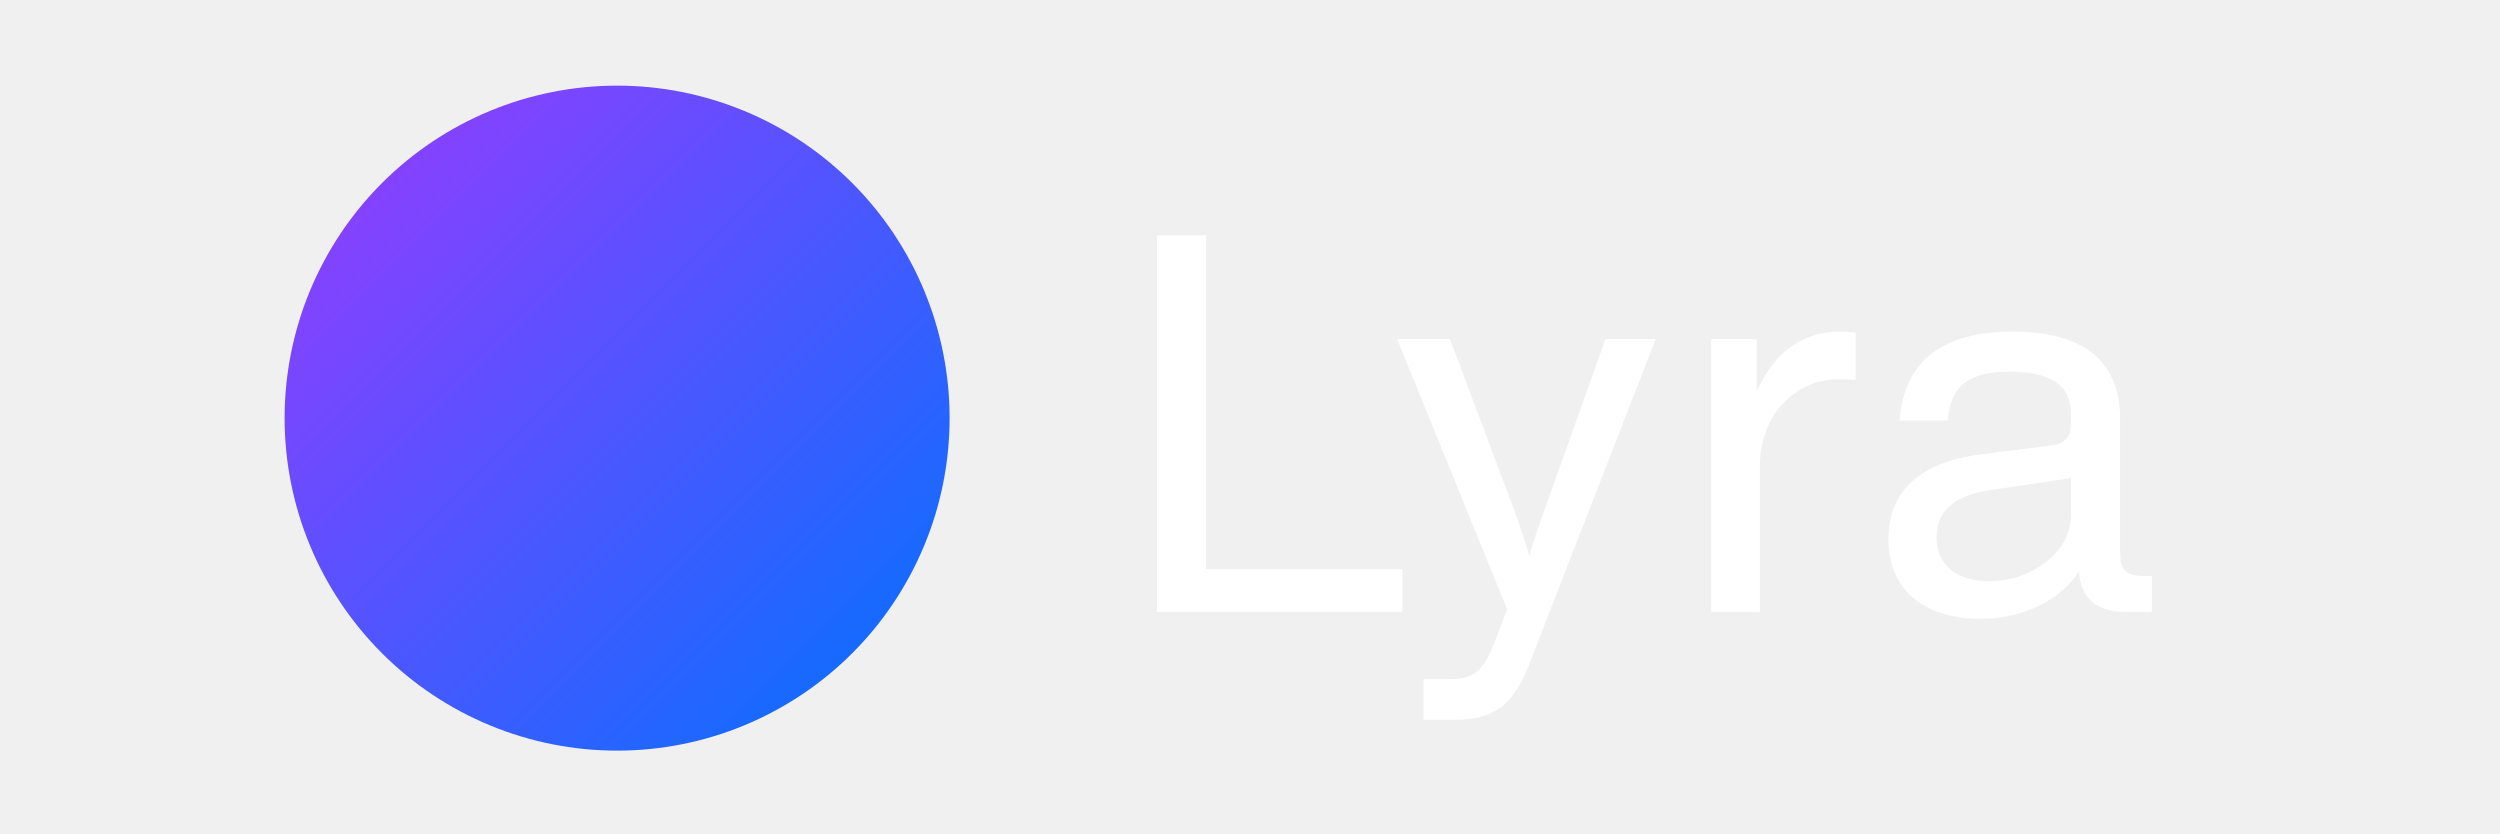
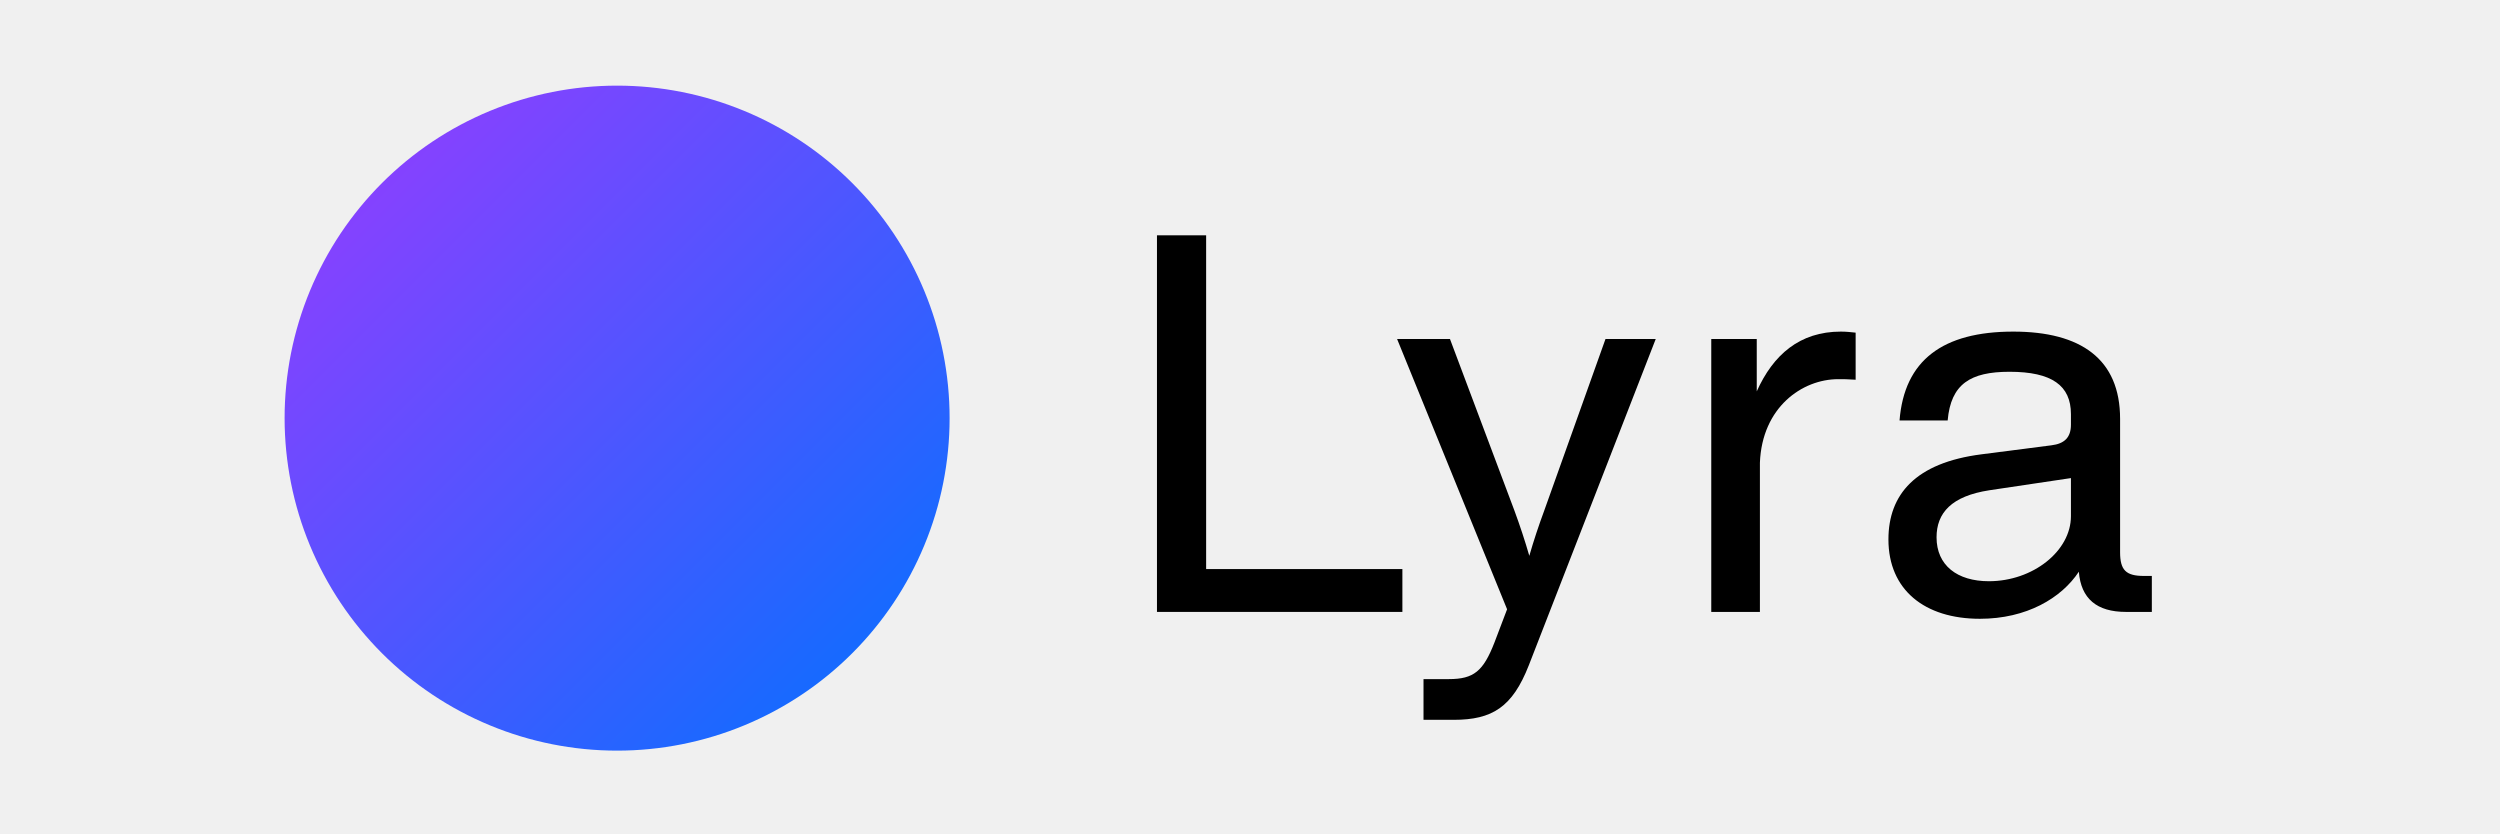
<svg xmlns="http://www.w3.org/2000/svg" width="1500" zoomAndPan="magnify" viewBox="0 0 1125 375" height="500" preserveAspectRatio="xMidYMid meet" version="1.0">
  <defs>
    <g />
    <clipPath id="a098bcf62f">
      <path d="M 128.07 38.535 L 427.32 38.535 L 427.32 337.785 L 128.07 337.785 Z M 128.07 38.535 " clip-rule="nonzero" />
    </clipPath>
    <clipPath id="5ac26f3243">
      <path d="M 427.32 188.16 C 427.32 190.609 427.262 193.055 427.141 195.5 C 427.02 197.945 426.84 200.387 426.598 202.824 C 426.359 205.262 426.059 207.691 425.699 210.113 C 425.34 212.535 424.922 214.949 424.445 217.352 C 423.969 219.75 423.43 222.141 422.836 224.516 C 422.242 226.891 421.59 229.25 420.879 231.594 C 420.168 233.938 419.398 236.262 418.574 238.566 C 417.75 240.871 416.867 243.156 415.93 245.418 C 414.992 247.68 414 249.918 412.953 252.133 C 411.906 254.348 410.809 256.531 409.652 258.691 C 408.5 260.852 407.293 262.98 406.031 265.082 C 404.773 267.184 403.465 269.25 402.105 271.285 C 400.742 273.324 399.332 275.324 397.875 277.289 C 396.418 279.258 394.91 281.188 393.355 283.082 C 391.805 284.973 390.203 286.828 388.559 288.641 C 386.914 290.457 385.227 292.23 383.496 293.961 C 381.766 295.691 379.992 297.379 378.176 299.023 C 376.363 300.668 374.508 302.266 372.617 303.82 C 370.723 305.375 368.793 306.879 366.828 308.34 C 364.859 309.797 362.859 311.207 360.82 312.566 C 358.785 313.93 356.719 315.238 354.617 316.496 C 352.516 317.754 350.387 318.961 348.227 320.117 C 346.066 321.27 343.883 322.371 341.668 323.418 C 339.453 324.465 337.215 325.457 334.953 326.395 C 332.691 327.332 330.406 328.211 328.102 329.039 C 325.797 329.863 323.473 330.629 321.129 331.34 C 318.785 332.051 316.426 332.707 314.051 333.301 C 311.676 333.895 309.285 334.43 306.887 334.91 C 304.484 335.387 302.07 335.805 299.648 336.164 C 297.227 336.523 294.797 336.824 292.359 337.062 C 289.926 337.305 287.484 337.484 285.035 337.605 C 282.59 337.723 280.145 337.785 277.695 337.785 C 275.246 337.785 272.801 337.723 270.352 337.605 C 267.906 337.484 265.465 337.305 263.027 337.062 C 260.594 336.824 258.164 336.523 255.742 336.164 C 253.316 335.805 250.906 335.387 248.504 334.91 C 246.102 334.43 243.715 333.895 241.34 333.301 C 238.965 332.707 236.605 332.051 234.262 331.34 C 231.918 330.629 229.594 329.863 227.289 329.039 C 224.98 328.211 222.699 327.332 220.438 326.395 C 218.172 325.457 215.938 324.465 213.723 323.418 C 211.508 322.371 209.32 321.27 207.164 320.117 C 205.004 318.961 202.871 317.754 200.773 316.496 C 198.672 315.238 196.605 313.93 194.566 312.566 C 192.531 311.207 190.531 309.797 188.562 308.34 C 186.598 306.879 184.668 305.375 182.773 303.82 C 180.883 302.266 179.027 300.668 177.215 299.023 C 175.398 297.379 173.625 295.691 171.895 293.961 C 170.164 292.23 168.477 290.457 166.832 288.641 C 165.188 286.828 163.586 284.973 162.035 283.082 C 160.48 281.188 158.973 279.258 157.516 277.289 C 156.055 275.324 154.648 273.324 153.285 271.285 C 151.926 269.25 150.617 267.184 149.355 265.082 C 148.098 262.98 146.891 260.852 145.738 258.691 C 144.582 256.531 143.484 254.348 142.438 252.133 C 141.387 249.918 140.398 247.68 139.461 245.418 C 138.523 243.156 137.641 240.871 136.816 238.566 C 135.992 236.262 135.223 233.938 134.512 231.594 C 133.801 229.25 133.148 226.891 132.555 224.516 C 131.961 222.141 131.422 219.75 130.945 217.352 C 130.469 214.949 130.047 212.535 129.691 210.113 C 129.332 207.691 129.031 205.262 128.789 202.824 C 128.551 200.387 128.371 197.945 128.25 195.5 C 128.129 193.055 128.07 190.609 128.07 188.16 C 128.07 185.711 128.129 183.262 128.25 180.816 C 128.371 178.371 128.551 175.93 128.789 173.492 C 129.031 171.055 129.332 168.629 129.691 166.203 C 130.047 163.781 130.469 161.371 130.945 158.969 C 131.422 156.566 131.961 154.18 132.555 151.805 C 133.148 149.43 133.801 147.07 134.512 144.727 C 135.223 142.383 135.992 140.059 136.816 137.754 C 137.641 135.445 138.523 133.164 139.461 130.898 C 140.398 128.637 141.387 126.398 142.438 124.188 C 143.484 121.973 144.582 119.785 145.738 117.625 C 146.891 115.469 148.098 113.336 149.355 111.238 C 150.617 109.137 151.926 107.066 153.285 105.031 C 154.648 102.996 156.055 100.996 157.516 99.027 C 158.973 97.062 160.48 95.133 162.035 93.238 C 163.586 91.344 165.188 89.492 166.832 87.676 C 168.477 85.863 170.164 84.09 171.895 82.359 C 173.625 80.625 175.398 78.938 177.215 77.293 C 179.027 75.648 180.883 74.051 182.773 72.496 C 184.668 70.945 186.598 69.438 188.562 67.98 C 190.531 66.52 192.531 65.109 194.566 63.75 C 196.605 62.391 198.672 61.082 200.773 59.82 C 202.871 58.562 205.004 57.355 207.164 56.203 C 209.32 55.047 211.508 53.945 213.723 52.898 C 215.938 51.852 218.172 50.859 220.438 49.922 C 222.699 48.988 224.98 48.105 227.289 47.281 C 229.594 46.457 231.918 45.688 234.262 44.977 C 236.605 44.266 238.965 43.613 241.34 43.02 C 243.715 42.422 246.102 41.887 248.504 41.41 C 250.906 40.93 253.316 40.512 255.742 40.152 C 258.164 39.793 260.594 39.496 263.027 39.254 C 265.465 39.016 267.906 38.836 270.352 38.715 C 272.801 38.594 275.246 38.535 277.695 38.535 C 280.145 38.535 282.59 38.594 285.035 38.715 C 287.484 38.836 289.926 39.016 292.359 39.254 C 294.797 39.496 297.227 39.793 299.648 40.152 C 302.07 40.512 304.484 40.93 306.887 41.41 C 309.285 41.887 311.676 42.422 314.051 43.02 C 316.426 43.613 318.785 44.266 321.129 44.977 C 323.473 45.688 325.797 46.457 328.102 47.281 C 330.406 48.105 332.691 48.988 334.953 49.922 C 337.215 50.859 339.453 51.852 341.668 52.898 C 343.883 53.945 346.066 55.047 348.227 56.203 C 350.387 57.355 352.516 58.562 354.617 59.82 C 356.719 61.082 358.785 62.391 360.82 63.75 C 362.859 65.109 364.859 66.52 366.828 67.98 C 368.793 69.438 370.723 70.945 372.617 72.496 C 374.508 74.051 376.363 75.648 378.176 77.293 C 379.992 78.938 381.766 80.625 383.496 82.359 C 385.227 84.09 386.914 85.863 388.559 87.676 C 390.203 89.492 391.805 91.344 393.355 93.238 C 394.91 95.133 396.418 97.062 397.875 99.027 C 399.332 100.996 400.742 102.996 402.105 105.031 C 403.465 107.066 404.773 109.137 406.031 111.238 C 407.293 113.336 408.5 115.469 409.652 117.625 C 410.809 119.785 411.906 121.973 412.953 124.188 C 414 126.398 414.992 128.637 415.93 130.898 C 416.867 133.164 417.75 135.445 418.574 137.754 C 419.398 140.059 420.168 142.383 420.879 144.727 C 421.59 147.07 422.242 149.43 422.836 151.805 C 423.43 154.18 423.969 156.566 424.445 158.969 C 424.922 161.371 425.34 163.781 425.699 166.203 C 426.059 168.629 426.359 171.055 426.598 173.492 C 426.84 175.93 427.02 178.371 427.141 180.816 C 427.262 183.262 427.32 185.711 427.32 188.16 Z M 427.32 188.16 " clip-rule="nonzero" />
    </clipPath>
    <linearGradient x1="-0" gradientTransform="matrix(299.25, 0, 0, 299.25, 128.07, 38.5343)" y1="-0" x2="1" gradientUnits="userSpaceOnUse" y2="1" id="ba0a340506">
      <stop stop-opacity="1" stop-color="rgb(60.799%, 22.699%, 100%)" offset="0" />
      <stop stop-opacity="1" stop-color="rgb(60.561%, 22.784%, 100%)" offset="0.004" />
      <stop stop-opacity="1" stop-color="rgb(60.324%, 22.871%, 100%)" offset="0.008" />
      <stop stop-opacity="1" stop-color="rgb(60.086%, 22.957%, 100%)" offset="0.012" />
      <stop stop-opacity="1" stop-color="rgb(59.85%, 23.042%, 100%)" offset="0.016" />
      <stop stop-opacity="1" stop-color="rgb(59.612%, 23.128%, 100%)" offset="0.02" />
      <stop stop-opacity="1" stop-color="rgb(59.375%, 23.215%, 100%)" offset="0.023" />
      <stop stop-opacity="1" stop-color="rgb(59.137%, 23.3%, 100%)" offset="0.027" />
      <stop stop-opacity="1" stop-color="rgb(58.899%, 23.387%, 100%)" offset="0.031" />
      <stop stop-opacity="1" stop-color="rgb(58.661%, 23.473%, 100%)" offset="0.035" />
      <stop stop-opacity="1" stop-color="rgb(58.424%, 23.558%, 100%)" offset="0.039" />
      <stop stop-opacity="1" stop-color="rgb(58.186%, 23.643%, 100%)" offset="0.043" />
      <stop stop-opacity="1" stop-color="rgb(57.95%, 23.73%, 100%)" offset="0.047" />
      <stop stop-opacity="1" stop-color="rgb(57.712%, 23.816%, 100%)" offset="0.051" />
      <stop stop-opacity="1" stop-color="rgb(57.474%, 23.903%, 100%)" offset="0.055" />
      <stop stop-opacity="1" stop-color="rgb(57.236%, 23.988%, 100%)" offset="0.059" />
      <stop stop-opacity="1" stop-color="rgb(56.999%, 24.074%, 100%)" offset="0.062" />
      <stop stop-opacity="1" stop-color="rgb(56.761%, 24.159%, 100%)" offset="0.066" />
      <stop stop-opacity="1" stop-color="rgb(56.525%, 24.246%, 100%)" offset="0.07" />
      <stop stop-opacity="1" stop-color="rgb(56.287%, 24.332%, 100%)" offset="0.074" />
      <stop stop-opacity="1" stop-color="rgb(56.049%, 24.419%, 100%)" offset="0.078" />
      <stop stop-opacity="1" stop-color="rgb(55.811%, 24.504%, 100%)" offset="0.082" />
      <stop stop-opacity="1" stop-color="rgb(55.574%, 24.59%, 100%)" offset="0.086" />
      <stop stop-opacity="1" stop-color="rgb(55.336%, 24.675%, 100%)" offset="0.09" />
      <stop stop-opacity="1" stop-color="rgb(55.099%, 24.762%, 100%)" offset="0.094" />
      <stop stop-opacity="1" stop-color="rgb(54.861%, 24.847%, 100%)" offset="0.098" />
      <stop stop-opacity="1" stop-color="rgb(54.625%, 24.933%, 100%)" offset="0.102" />
      <stop stop-opacity="1" stop-color="rgb(54.387%, 25.018%, 100%)" offset="0.105" />
      <stop stop-opacity="1" stop-color="rgb(54.149%, 25.105%, 100%)" offset="0.109" />
      <stop stop-opacity="1" stop-color="rgb(53.911%, 25.191%, 100%)" offset="0.113" />
      <stop stop-opacity="1" stop-color="rgb(53.674%, 25.278%, 100%)" offset="0.117" />
      <stop stop-opacity="1" stop-color="rgb(53.436%, 25.363%, 100%)" offset="0.121" />
      <stop stop-opacity="1" stop-color="rgb(53.2%, 25.449%, 100%)" offset="0.125" />
      <stop stop-opacity="1" stop-color="rgb(52.962%, 25.534%, 100%)" offset="0.129" />
      <stop stop-opacity="1" stop-color="rgb(52.724%, 25.621%, 100%)" offset="0.133" />
      <stop stop-opacity="1" stop-color="rgb(52.486%, 25.706%, 100%)" offset="0.137" />
      <stop stop-opacity="1" stop-color="rgb(52.249%, 25.793%, 100%)" offset="0.141" />
      <stop stop-opacity="1" stop-color="rgb(52.011%, 25.879%, 100%)" offset="0.145" />
      <stop stop-opacity="1" stop-color="rgb(51.775%, 25.964%, 100%)" offset="0.148" />
      <stop stop-opacity="1" stop-color="rgb(51.537%, 26.05%, 100%)" offset="0.152" />
      <stop stop-opacity="1" stop-color="rgb(51.299%, 26.137%, 100%)" offset="0.156" />
      <stop stop-opacity="1" stop-color="rgb(51.06%, 26.222%, 100%)" offset="0.16" />
      <stop stop-opacity="1" stop-color="rgb(50.824%, 26.309%, 100%)" offset="0.164" />
      <stop stop-opacity="1" stop-color="rgb(50.586%, 26.395%, 100%)" offset="0.168" />
      <stop stop-opacity="1" stop-color="rgb(50.349%, 26.48%, 100%)" offset="0.172" />
      <stop stop-opacity="1" stop-color="rgb(50.111%, 26.566%, 100%)" offset="0.176" />
      <stop stop-opacity="1" stop-color="rgb(49.875%, 26.653%, 100%)" offset="0.18" />
      <stop stop-opacity="1" stop-color="rgb(49.637%, 26.738%, 100%)" offset="0.184" />
      <stop stop-opacity="1" stop-color="rgb(49.399%, 26.825%, 100%)" offset="0.188" />
      <stop stop-opacity="1" stop-color="rgb(49.161%, 26.91%, 100%)" offset="0.191" />
      <stop stop-opacity="1" stop-color="rgb(48.924%, 26.996%, 100%)" offset="0.195" />
      <stop stop-opacity="1" stop-color="rgb(48.686%, 27.081%, 100%)" offset="0.199" />
      <stop stop-opacity="1" stop-color="rgb(48.45%, 27.168%, 100%)" offset="0.203" />
      <stop stop-opacity="1" stop-color="rgb(48.212%, 27.254%, 100%)" offset="0.207" />
      <stop stop-opacity="1" stop-color="rgb(47.974%, 27.339%, 100%)" offset="0.211" />
      <stop stop-opacity="1" stop-color="rgb(47.736%, 27.425%, 100%)" offset="0.215" />
      <stop stop-opacity="1" stop-color="rgb(47.499%, 27.512%, 100%)" offset="0.219" />
      <stop stop-opacity="1" stop-color="rgb(47.261%, 27.597%, 100%)" offset="0.223" />
      <stop stop-opacity="1" stop-color="rgb(47.025%, 27.684%, 100%)" offset="0.227" />
      <stop stop-opacity="1" stop-color="rgb(46.786%, 27.769%, 100%)" offset="0.23" />
      <stop stop-opacity="1" stop-color="rgb(46.55%, 27.855%, 100%)" offset="0.234" />
      <stop stop-opacity="1" stop-color="rgb(46.312%, 27.94%, 100%)" offset="0.238" />
      <stop stop-opacity="1" stop-color="rgb(46.074%, 28.027%, 100%)" offset="0.242" />
      <stop stop-opacity="1" stop-color="rgb(45.836%, 28.113%, 100%)" offset="0.246" />
      <stop stop-opacity="1" stop-color="rgb(45.599%, 28.2%, 100%)" offset="0.25" />
      <stop stop-opacity="1" stop-color="rgb(45.361%, 28.285%, 100%)" offset="0.254" />
      <stop stop-opacity="1" stop-color="rgb(45.125%, 28.371%, 100%)" offset="0.258" />
      <stop stop-opacity="1" stop-color="rgb(44.887%, 28.456%, 100%)" offset="0.262" />
      <stop stop-opacity="1" stop-color="rgb(44.649%, 28.543%, 100%)" offset="0.266" />
      <stop stop-opacity="1" stop-color="rgb(44.411%, 28.629%, 100%)" offset="0.27" />
      <stop stop-opacity="1" stop-color="rgb(44.174%, 28.716%, 100%)" offset="0.273" />
      <stop stop-opacity="1" stop-color="rgb(43.936%, 28.801%, 100%)" offset="0.277" />
      <stop stop-opacity="1" stop-color="rgb(43.7%, 28.886%, 100%)" offset="0.281" />
      <stop stop-opacity="1" stop-color="rgb(43.462%, 28.972%, 100%)" offset="0.285" />
      <stop stop-opacity="1" stop-color="rgb(43.224%, 29.059%, 100%)" offset="0.289" />
      <stop stop-opacity="1" stop-color="rgb(42.986%, 29.144%, 100%)" offset="0.293" />
      <stop stop-opacity="1" stop-color="rgb(42.749%, 29.23%, 100%)" offset="0.297" />
      <stop stop-opacity="1" stop-color="rgb(42.511%, 29.315%, 100%)" offset="0.301" />
      <stop stop-opacity="1" stop-color="rgb(42.274%, 29.402%, 100%)" offset="0.305" />
      <stop stop-opacity="1" stop-color="rgb(42.036%, 29.488%, 100%)" offset="0.309" />
      <stop stop-opacity="1" stop-color="rgb(41.8%, 29.575%, 100%)" offset="0.312" />
      <stop stop-opacity="1" stop-color="rgb(41.562%, 29.66%, 100%)" offset="0.316" />
      <stop stop-opacity="1" stop-color="rgb(41.324%, 29.745%, 100%)" offset="0.32" />
      <stop stop-opacity="1" stop-color="rgb(41.086%, 29.831%, 100%)" offset="0.324" />
      <stop stop-opacity="1" stop-color="rgb(40.849%, 29.918%, 100%)" offset="0.328" />
      <stop stop-opacity="1" stop-color="rgb(40.611%, 30.003%, 100%)" offset="0.332" />
      <stop stop-opacity="1" stop-color="rgb(40.375%, 30.09%, 100%)" offset="0.336" />
      <stop stop-opacity="1" stop-color="rgb(40.137%, 30.176%, 100%)" offset="0.34" />
      <stop stop-opacity="1" stop-color="rgb(39.899%, 30.261%, 100%)" offset="0.344" />
      <stop stop-opacity="1" stop-color="rgb(39.661%, 30.347%, 100%)" offset="0.348" />
      <stop stop-opacity="1" stop-color="rgb(39.424%, 30.434%, 100%)" offset="0.352" />
      <stop stop-opacity="1" stop-color="rgb(39.186%, 30.519%, 100%)" offset="0.355" />
      <stop stop-opacity="1" stop-color="rgb(38.95%, 30.606%, 100%)" offset="0.359" />
      <stop stop-opacity="1" stop-color="rgb(38.712%, 30.692%, 100%)" offset="0.363" />
      <stop stop-opacity="1" stop-color="rgb(38.474%, 30.777%, 100%)" offset="0.367" />
      <stop stop-opacity="1" stop-color="rgb(38.235%, 30.862%, 100%)" offset="0.371" />
      <stop stop-opacity="1" stop-color="rgb(37.999%, 30.949%, 100%)" offset="0.375" />
      <stop stop-opacity="1" stop-color="rgb(37.761%, 31.035%, 100%)" offset="0.379" />
      <stop stop-opacity="1" stop-color="rgb(37.524%, 31.122%, 100%)" offset="0.383" />
      <stop stop-opacity="1" stop-color="rgb(37.286%, 31.207%, 100%)" offset="0.387" />
      <stop stop-opacity="1" stop-color="rgb(37.05%, 31.293%, 100%)" offset="0.391" />
      <stop stop-opacity="1" stop-color="rgb(36.812%, 31.378%, 100%)" offset="0.395" />
      <stop stop-opacity="1" stop-color="rgb(36.574%, 31.465%, 100%)" offset="0.398" />
      <stop stop-opacity="1" stop-color="rgb(36.336%, 31.551%, 100%)" offset="0.402" />
      <stop stop-opacity="1" stop-color="rgb(36.099%, 31.636%, 100%)" offset="0.406" />
      <stop stop-opacity="1" stop-color="rgb(35.861%, 31.721%, 100%)" offset="0.41" />
      <stop stop-opacity="1" stop-color="rgb(35.625%, 31.808%, 100%)" offset="0.414" />
      <stop stop-opacity="1" stop-color="rgb(35.387%, 31.894%, 100%)" offset="0.418" />
      <stop stop-opacity="1" stop-color="rgb(35.149%, 31.981%, 100%)" offset="0.422" />
      <stop stop-opacity="1" stop-color="rgb(34.911%, 32.066%, 100%)" offset="0.426" />
      <stop stop-opacity="1" stop-color="rgb(34.674%, 32.152%, 100%)" offset="0.43" />
      <stop stop-opacity="1" stop-color="rgb(34.436%, 32.237%, 100%)" offset="0.434" />
      <stop stop-opacity="1" stop-color="rgb(34.2%, 32.324%, 100%)" offset="0.438" />
      <stop stop-opacity="1" stop-color="rgb(33.961%, 32.41%, 100%)" offset="0.441" />
      <stop stop-opacity="1" stop-color="rgb(33.725%, 32.497%, 100%)" offset="0.445" />
      <stop stop-opacity="1" stop-color="rgb(33.487%, 32.582%, 100%)" offset="0.449" />
      <stop stop-opacity="1" stop-color="rgb(33.249%, 32.668%, 100%)" offset="0.453" />
      <stop stop-opacity="1" stop-color="rgb(33.011%, 32.753%, 100%)" offset="0.457" />
      <stop stop-opacity="1" stop-color="rgb(32.774%, 32.84%, 100%)" offset="0.461" />
      <stop stop-opacity="1" stop-color="rgb(32.536%, 32.925%, 100%)" offset="0.465" />
      <stop stop-opacity="1" stop-color="rgb(32.3%, 33.012%, 100%)" offset="0.469" />
      <stop stop-opacity="1" stop-color="rgb(32.062%, 33.098%, 100%)" offset="0.473" />
      <stop stop-opacity="1" stop-color="rgb(31.824%, 33.183%, 100%)" offset="0.477" />
      <stop stop-opacity="1" stop-color="rgb(31.586%, 33.269%, 100%)" offset="0.48" />
      <stop stop-opacity="1" stop-color="rgb(31.349%, 33.356%, 100%)" offset="0.484" />
      <stop stop-opacity="1" stop-color="rgb(31.111%, 33.441%, 100%)" offset="0.488" />
      <stop stop-opacity="1" stop-color="rgb(30.875%, 33.527%, 100%)" offset="0.492" />
      <stop stop-opacity="1" stop-color="rgb(30.637%, 33.612%, 100%)" offset="0.496" />
      <stop stop-opacity="1" stop-color="rgb(30.399%, 33.699%, 100%)" offset="0.5" />
      <stop stop-opacity="1" stop-color="rgb(30.161%, 33.784%, 100%)" offset="0.504" />
      <stop stop-opacity="1" stop-color="rgb(29.924%, 33.871%, 100%)" offset="0.508" />
      <stop stop-opacity="1" stop-color="rgb(29.686%, 33.957%, 100%)" offset="0.512" />
      <stop stop-opacity="1" stop-color="rgb(29.449%, 34.042%, 100%)" offset="0.516" />
      <stop stop-opacity="1" stop-color="rgb(29.211%, 34.128%, 100%)" offset="0.52" />
      <stop stop-opacity="1" stop-color="rgb(28.975%, 34.215%, 100%)" offset="0.523" />
      <stop stop-opacity="1" stop-color="rgb(28.737%, 34.3%, 100%)" offset="0.527" />
      <stop stop-opacity="1" stop-color="rgb(28.499%, 34.387%, 100%)" offset="0.531" />
      <stop stop-opacity="1" stop-color="rgb(28.261%, 34.473%, 100%)" offset="0.535" />
      <stop stop-opacity="1" stop-color="rgb(28.024%, 34.558%, 100%)" offset="0.539" />
      <stop stop-opacity="1" stop-color="rgb(27.786%, 34.644%, 100%)" offset="0.543" />
      <stop stop-opacity="1" stop-color="rgb(27.55%, 34.731%, 100%)" offset="0.547" />
      <stop stop-opacity="1" stop-color="rgb(27.312%, 34.816%, 100%)" offset="0.551" />
      <stop stop-opacity="1" stop-color="rgb(27.074%, 34.903%, 100%)" offset="0.555" />
      <stop stop-opacity="1" stop-color="rgb(26.836%, 34.988%, 100%)" offset="0.559" />
      <stop stop-opacity="1" stop-color="rgb(26.599%, 35.074%, 100%)" offset="0.562" />
      <stop stop-opacity="1" stop-color="rgb(26.361%, 35.159%, 100%)" offset="0.566" />
      <stop stop-opacity="1" stop-color="rgb(26.125%, 35.246%, 100%)" offset="0.57" />
      <stop stop-opacity="1" stop-color="rgb(25.887%, 35.332%, 100%)" offset="0.574" />
      <stop stop-opacity="1" stop-color="rgb(25.648%, 35.419%, 100%)" offset="0.578" />
      <stop stop-opacity="1" stop-color="rgb(25.41%, 35.504%, 100%)" offset="0.582" />
      <stop stop-opacity="1" stop-color="rgb(25.174%, 35.59%, 100%)" offset="0.586" />
      <stop stop-opacity="1" stop-color="rgb(24.936%, 35.675%, 100%)" offset="0.59" />
      <stop stop-opacity="1" stop-color="rgb(24.699%, 35.762%, 100%)" offset="0.594" />
      <stop stop-opacity="1" stop-color="rgb(24.461%, 35.847%, 100%)" offset="0.598" />
      <stop stop-opacity="1" stop-color="rgb(24.225%, 35.933%, 100%)" offset="0.602" />
      <stop stop-opacity="1" stop-color="rgb(23.987%, 36.018%, 100%)" offset="0.605" />
      <stop stop-opacity="1" stop-color="rgb(23.749%, 36.105%, 100%)" offset="0.609" />
      <stop stop-opacity="1" stop-color="rgb(23.511%, 36.191%, 100%)" offset="0.613" />
      <stop stop-opacity="1" stop-color="rgb(23.274%, 36.278%, 100%)" offset="0.617" />
      <stop stop-opacity="1" stop-color="rgb(23.036%, 36.363%, 100%)" offset="0.621" />
      <stop stop-opacity="1" stop-color="rgb(22.8%, 36.449%, 100%)" offset="0.625" />
      <stop stop-opacity="1" stop-color="rgb(22.562%, 36.534%, 100%)" offset="0.629" />
      <stop stop-opacity="1" stop-color="rgb(22.324%, 36.621%, 100%)" offset="0.633" />
      <stop stop-opacity="1" stop-color="rgb(22.086%, 36.707%, 100%)" offset="0.637" />
      <stop stop-opacity="1" stop-color="rgb(21.849%, 36.794%, 100%)" offset="0.641" />
      <stop stop-opacity="1" stop-color="rgb(21.611%, 36.879%, 100%)" offset="0.645" />
      <stop stop-opacity="1" stop-color="rgb(21.375%, 36.964%, 100%)" offset="0.648" />
      <stop stop-opacity="1" stop-color="rgb(21.136%, 37.05%, 100%)" offset="0.652" />
      <stop stop-opacity="1" stop-color="rgb(20.9%, 37.137%, 100%)" offset="0.656" />
      <stop stop-opacity="1" stop-color="rgb(20.662%, 37.222%, 100%)" offset="0.66" />
      <stop stop-opacity="1" stop-color="rgb(20.424%, 37.309%, 100%)" offset="0.664" />
      <stop stop-opacity="1" stop-color="rgb(20.186%, 37.395%, 100%)" offset="0.668" />
      <stop stop-opacity="1" stop-color="rgb(19.949%, 37.48%, 100%)" offset="0.672" />
      <stop stop-opacity="1" stop-color="rgb(19.711%, 37.566%, 100%)" offset="0.676" />
      <stop stop-opacity="1" stop-color="rgb(19.475%, 37.653%, 100%)" offset="0.68" />
      <stop stop-opacity="1" stop-color="rgb(19.237%, 37.738%, 100%)" offset="0.684" />
      <stop stop-opacity="1" stop-color="rgb(18.999%, 37.823%, 100%)" offset="0.688" />
      <stop stop-opacity="1" stop-color="rgb(18.761%, 37.909%, 100%)" offset="0.691" />
      <stop stop-opacity="1" stop-color="rgb(18.524%, 37.996%, 100%)" offset="0.695" />
      <stop stop-opacity="1" stop-color="rgb(18.286%, 38.081%, 100%)" offset="0.699" />
      <stop stop-opacity="1" stop-color="rgb(18.05%, 38.168%, 100%)" offset="0.703" />
      <stop stop-opacity="1" stop-color="rgb(17.812%, 38.254%, 100%)" offset="0.707" />
      <stop stop-opacity="1" stop-color="rgb(17.574%, 38.339%, 100%)" offset="0.711" />
      <stop stop-opacity="1" stop-color="rgb(17.336%, 38.425%, 100%)" offset="0.715" />
      <stop stop-opacity="1" stop-color="rgb(17.099%, 38.512%, 100%)" offset="0.719" />
      <stop stop-opacity="1" stop-color="rgb(16.861%, 38.597%, 100%)" offset="0.723" />
      <stop stop-opacity="1" stop-color="rgb(16.624%, 38.684%, 100%)" offset="0.727" />
      <stop stop-opacity="1" stop-color="rgb(16.386%, 38.77%, 100%)" offset="0.73" />
      <stop stop-opacity="1" stop-color="rgb(16.15%, 38.855%, 100%)" offset="0.734" />
      <stop stop-opacity="1" stop-color="rgb(15.912%, 38.94%, 100%)" offset="0.738" />
      <stop stop-opacity="1" stop-color="rgb(15.674%, 39.027%, 100%)" offset="0.742" />
      <stop stop-opacity="1" stop-color="rgb(15.436%, 39.113%, 100%)" offset="0.746" />
      <stop stop-opacity="1" stop-color="rgb(15.199%, 39.2%, 100%)" offset="0.75" />
      <stop stop-opacity="1" stop-color="rgb(14.961%, 39.285%, 100%)" offset="0.754" />
      <stop stop-opacity="1" stop-color="rgb(14.725%, 39.371%, 100%)" offset="0.758" />
      <stop stop-opacity="1" stop-color="rgb(14.487%, 39.456%, 100%)" offset="0.762" />
      <stop stop-opacity="1" stop-color="rgb(14.249%, 39.543%, 100%)" offset="0.766" />
      <stop stop-opacity="1" stop-color="rgb(14.011%, 39.629%, 100%)" offset="0.77" />
      <stop stop-opacity="1" stop-color="rgb(13.774%, 39.716%, 100%)" offset="0.773" />
      <stop stop-opacity="1" stop-color="rgb(13.536%, 39.801%, 100%)" offset="0.777" />
      <stop stop-opacity="1" stop-color="rgb(13.3%, 39.886%, 100%)" offset="0.781" />
      <stop stop-opacity="1" stop-color="rgb(13.062%, 39.972%, 100%)" offset="0.785" />
      <stop stop-opacity="1" stop-color="rgb(12.823%, 40.059%, 100%)" offset="0.789" />
      <stop stop-opacity="1" stop-color="rgb(12.585%, 40.144%, 100%)" offset="0.793" />
      <stop stop-opacity="1" stop-color="rgb(12.349%, 40.23%, 100%)" offset="0.797" />
      <stop stop-opacity="1" stop-color="rgb(12.111%, 40.315%, 100%)" offset="0.801" />
      <stop stop-opacity="1" stop-color="rgb(11.874%, 40.402%, 100%)" offset="0.805" />
      <stop stop-opacity="1" stop-color="rgb(11.636%, 40.488%, 100%)" offset="0.809" />
      <stop stop-opacity="1" stop-color="rgb(11.4%, 40.575%, 100%)" offset="0.812" />
      <stop stop-opacity="1" stop-color="rgb(11.162%, 40.66%, 100%)" offset="0.816" />
      <stop stop-opacity="1" stop-color="rgb(10.924%, 40.746%, 100%)" offset="0.82" />
      <stop stop-opacity="1" stop-color="rgb(10.686%, 40.831%, 100%)" offset="0.824" />
      <stop stop-opacity="1" stop-color="rgb(10.449%, 40.918%, 100%)" offset="0.828" />
      <stop stop-opacity="1" stop-color="rgb(10.211%, 41.003%, 100%)" offset="0.832" />
      <stop stop-opacity="1" stop-color="rgb(9.975%, 41.09%, 100%)" offset="0.836" />
      <stop stop-opacity="1" stop-color="rgb(9.737%, 41.176%, 100%)" offset="0.84" />
      <stop stop-opacity="1" stop-color="rgb(9.499%, 41.261%, 100%)" offset="0.844" />
      <stop stop-opacity="1" stop-color="rgb(9.261%, 41.347%, 100%)" offset="0.848" />
      <stop stop-opacity="1" stop-color="rgb(9.024%, 41.434%, 100%)" offset="0.852" />
      <stop stop-opacity="1" stop-color="rgb(8.786%, 41.519%, 100%)" offset="0.855" />
      <stop stop-opacity="1" stop-color="rgb(8.55%, 41.606%, 100%)" offset="0.859" />
      <stop stop-opacity="1" stop-color="rgb(8.311%, 41.692%, 100%)" offset="0.863" />
      <stop stop-opacity="1" stop-color="rgb(8.075%, 41.777%, 100%)" offset="0.867" />
      <stop stop-opacity="1" stop-color="rgb(7.837%, 41.862%, 100%)" offset="0.871" />
      <stop stop-opacity="1" stop-color="rgb(7.599%, 41.949%, 100%)" offset="0.875" />
      <stop stop-opacity="1" stop-color="rgb(7.361%, 42.035%, 100%)" offset="0.879" />
      <stop stop-opacity="1" stop-color="rgb(7.124%, 42.12%, 100%)" offset="0.883" />
      <stop stop-opacity="1" stop-color="rgb(6.886%, 42.206%, 100%)" offset="0.887" />
      <stop stop-opacity="1" stop-color="rgb(6.65%, 42.293%, 100%)" offset="0.891" />
      <stop stop-opacity="1" stop-color="rgb(6.412%, 42.378%, 100%)" offset="0.895" />
      <stop stop-opacity="1" stop-color="rgb(6.174%, 42.465%, 100%)" offset="0.898" />
      <stop stop-opacity="1" stop-color="rgb(5.936%, 42.551%, 100%)" offset="0.902" />
      <stop stop-opacity="1" stop-color="rgb(5.699%, 42.636%, 100%)" offset="0.906" />
      <stop stop-opacity="1" stop-color="rgb(5.461%, 42.722%, 100%)" offset="0.91" />
      <stop stop-opacity="1" stop-color="rgb(5.225%, 42.809%, 100%)" offset="0.914" />
      <stop stop-opacity="1" stop-color="rgb(4.987%, 42.894%, 100%)" offset="0.918" />
      <stop stop-opacity="1" stop-color="rgb(4.749%, 42.981%, 100%)" offset="0.922" />
      <stop stop-opacity="1" stop-color="rgb(4.51%, 43.066%, 100%)" offset="0.926" />
      <stop stop-opacity="1" stop-color="rgb(4.274%, 43.152%, 100%)" offset="0.93" />
      <stop stop-opacity="1" stop-color="rgb(4.036%, 43.237%, 100%)" offset="0.934" />
      <stop stop-opacity="1" stop-color="rgb(3.799%, 43.324%, 100%)" offset="0.938" />
      <stop stop-opacity="1" stop-color="rgb(3.561%, 43.41%, 100%)" offset="0.941" />
      <stop stop-opacity="1" stop-color="rgb(3.325%, 43.497%, 100%)" offset="0.945" />
      <stop stop-opacity="1" stop-color="rgb(3.087%, 43.582%, 100%)" offset="0.949" />
      <stop stop-opacity="1" stop-color="rgb(2.849%, 43.668%, 100%)" offset="0.953" />
      <stop stop-opacity="1" stop-color="rgb(2.611%, 43.753%, 100%)" offset="0.957" />
      <stop stop-opacity="1" stop-color="rgb(2.374%, 43.84%, 100%)" offset="0.961" />
      <stop stop-opacity="1" stop-color="rgb(2.136%, 43.925%, 100%)" offset="0.965" />
      <stop stop-opacity="1" stop-color="rgb(1.9%, 44.012%, 100%)" offset="0.969" />
      <stop stop-opacity="1" stop-color="rgb(1.662%, 44.098%, 100%)" offset="0.973" />
      <stop stop-opacity="1" stop-color="rgb(1.424%, 44.183%, 100%)" offset="0.977" />
      <stop stop-opacity="1" stop-color="rgb(1.186%, 44.269%, 100%)" offset="0.98" />
      <stop stop-opacity="1" stop-color="rgb(0.949%, 44.356%, 100%)" offset="0.984" />
      <stop stop-opacity="1" stop-color="rgb(0.711%, 44.441%, 100%)" offset="0.988" />
      <stop stop-opacity="1" stop-color="rgb(0.475%, 44.527%, 100%)" offset="0.992" />
      <stop stop-opacity="1" stop-color="rgb(0.237%, 44.612%, 100%)" offset="0.996" />
      <stop stop-opacity="1" stop-color="rgb(0%, 44.699%, 100%)" offset="1" />
    </linearGradient>
  </defs>
  <g clip-path="url(#a098bcf62f)">
    <g clip-path="url(#5ac26f3243)">
      <path fill="url(#ba0a340506)" d="M 128.07 38.535 L 128.07 337.785 L 427.32 337.785 L 427.32 38.535 Z M 128.07 38.535 " fill-rule="nonzero" />
    </g>
  </g>
-   <g fill="#ffffff" fill-opacity="1">
+   <g fill="#000000" fill-opacity="1">
    <g transform="translate(500.4025, 275.3615)">
      <g>
        <path d="M 42.359 -169.469 L 20.234 -169.469 L 20.234 0 L 130.672 0 L 130.672 -19.281 L 42.359 -19.281 Z M 42.359 -169.469 " />
      </g>
    </g>
  </g>
-   <g fill="#ffffff" fill-opacity="1">
+   <g fill="#000000" fill-opacity="1">
    <g transform="translate(622.7368, 275.3615)">
      <g>
        <path d="M 72.125 -45.469 C 69.734 -39.031 67.359 -31.891 65.453 -25.234 C 63.547 -31.891 61.172 -39.031 58.797 -45.469 L 29.75 -122.812 L 5.953 -122.812 L 55.453 -1.188 L 49.75 13.812 C 44.75 26.656 40.469 30.234 29.281 30.234 L 17.844 30.234 L 17.844 48.562 L 31.422 48.562 C 48.797 48.562 57.844 42.844 65.219 24.047 L 122.344 -122.812 L 99.734 -122.812 Z M 72.125 -45.469 " />
      </g>
    </g>
  </g>
-   <g fill="#ffffff" fill-opacity="1">
+   <g fill="#000000" fill-opacity="1">
    <g transform="translate(751.0217, 275.3615)">
      <g>
        <path d="M 77.359 -126.141 C 58.797 -126.141 46.891 -115.672 39.516 -99.25 L 39.516 -122.812 L 19.047 -122.812 L 19.047 0 L 40.938 0 L 40.938 -67.125 C 41.891 -92.109 59.984 -104.734 76.172 -104.734 C 78.312 -104.734 80.688 -104.734 84.016 -104.484 L 84.016 -125.672 C 81.875 -125.906 79.734 -126.141 77.359 -126.141 Z M 77.359 -126.141 " />
      </g>
    </g>
  </g>
-   <g fill="#ffffff" fill-opacity="1">
+   <g fill="#000000" fill-opacity="1">
    <g transform="translate(837.4177, 275.3615)">
      <g>
        <path d="M 127.344 -16.188 C 119.25 -16.188 116.625 -18.797 116.625 -26.891 L 116.625 -86.875 C 116.625 -113.766 99.016 -126.141 68.547 -126.141 C 36.891 -126.141 19.516 -113.297 17.375 -86.156 L 39.031 -86.156 C 40.469 -102.578 49.266 -108.062 66.875 -108.062 C 85.922 -108.062 94.5 -101.875 94.5 -89.016 L 94.5 -84.25 C 94.5 -78.547 91.641 -75.688 85.688 -74.969 L 54.266 -70.922 C 24.516 -67.125 12.375 -52.844 12.375 -32.609 C 12.375 -10 28.562 3.094 53.547 3.094 C 74.5 3.094 90.203 -6.188 98.062 -18.094 C 99.016 -5.953 106.156 0 119.25 0 L 130.906 0 L 130.906 -16.188 Z M 57.594 -13.812 C 43.312 -13.812 34.031 -20.953 34.031 -33.562 C 34.031 -44.516 40.703 -52.125 57.844 -54.75 L 94.5 -60.219 L 94.5 -43.078 C 94.5 -27.375 77.359 -13.812 57.594 -13.812 Z M 57.594 -13.812 " />
      </g>
    </g>
  </g>
</svg>
